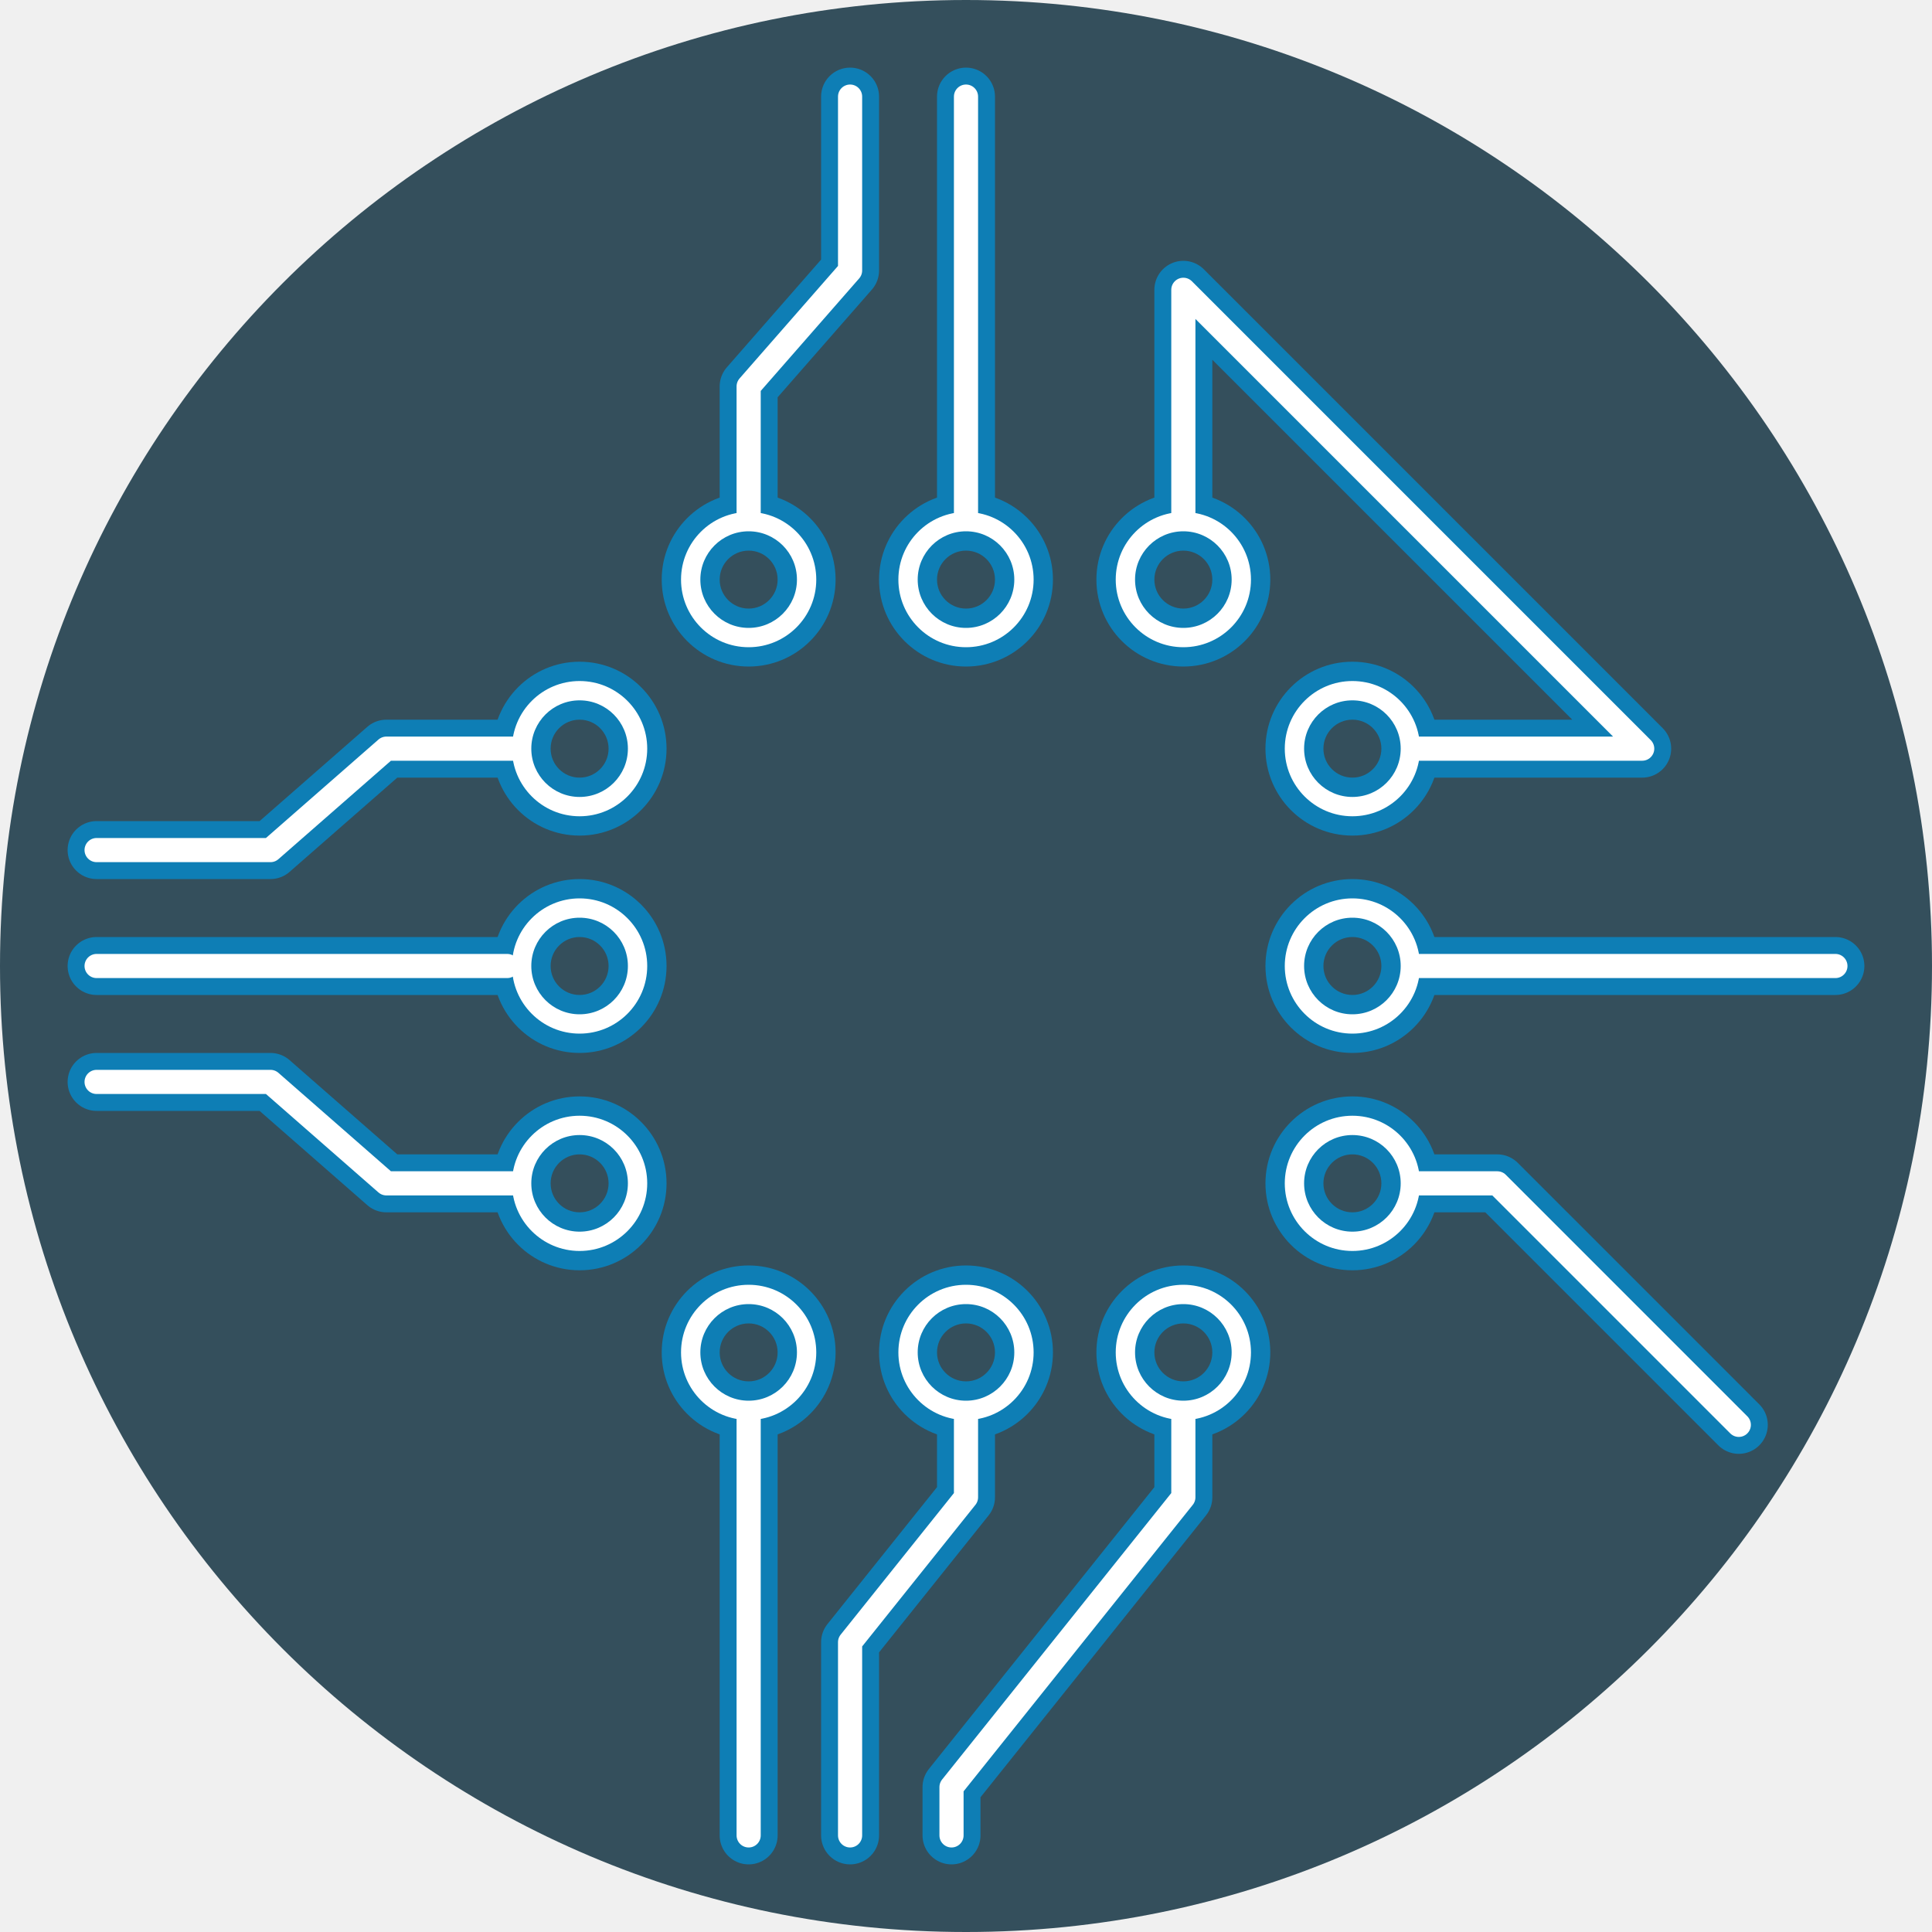
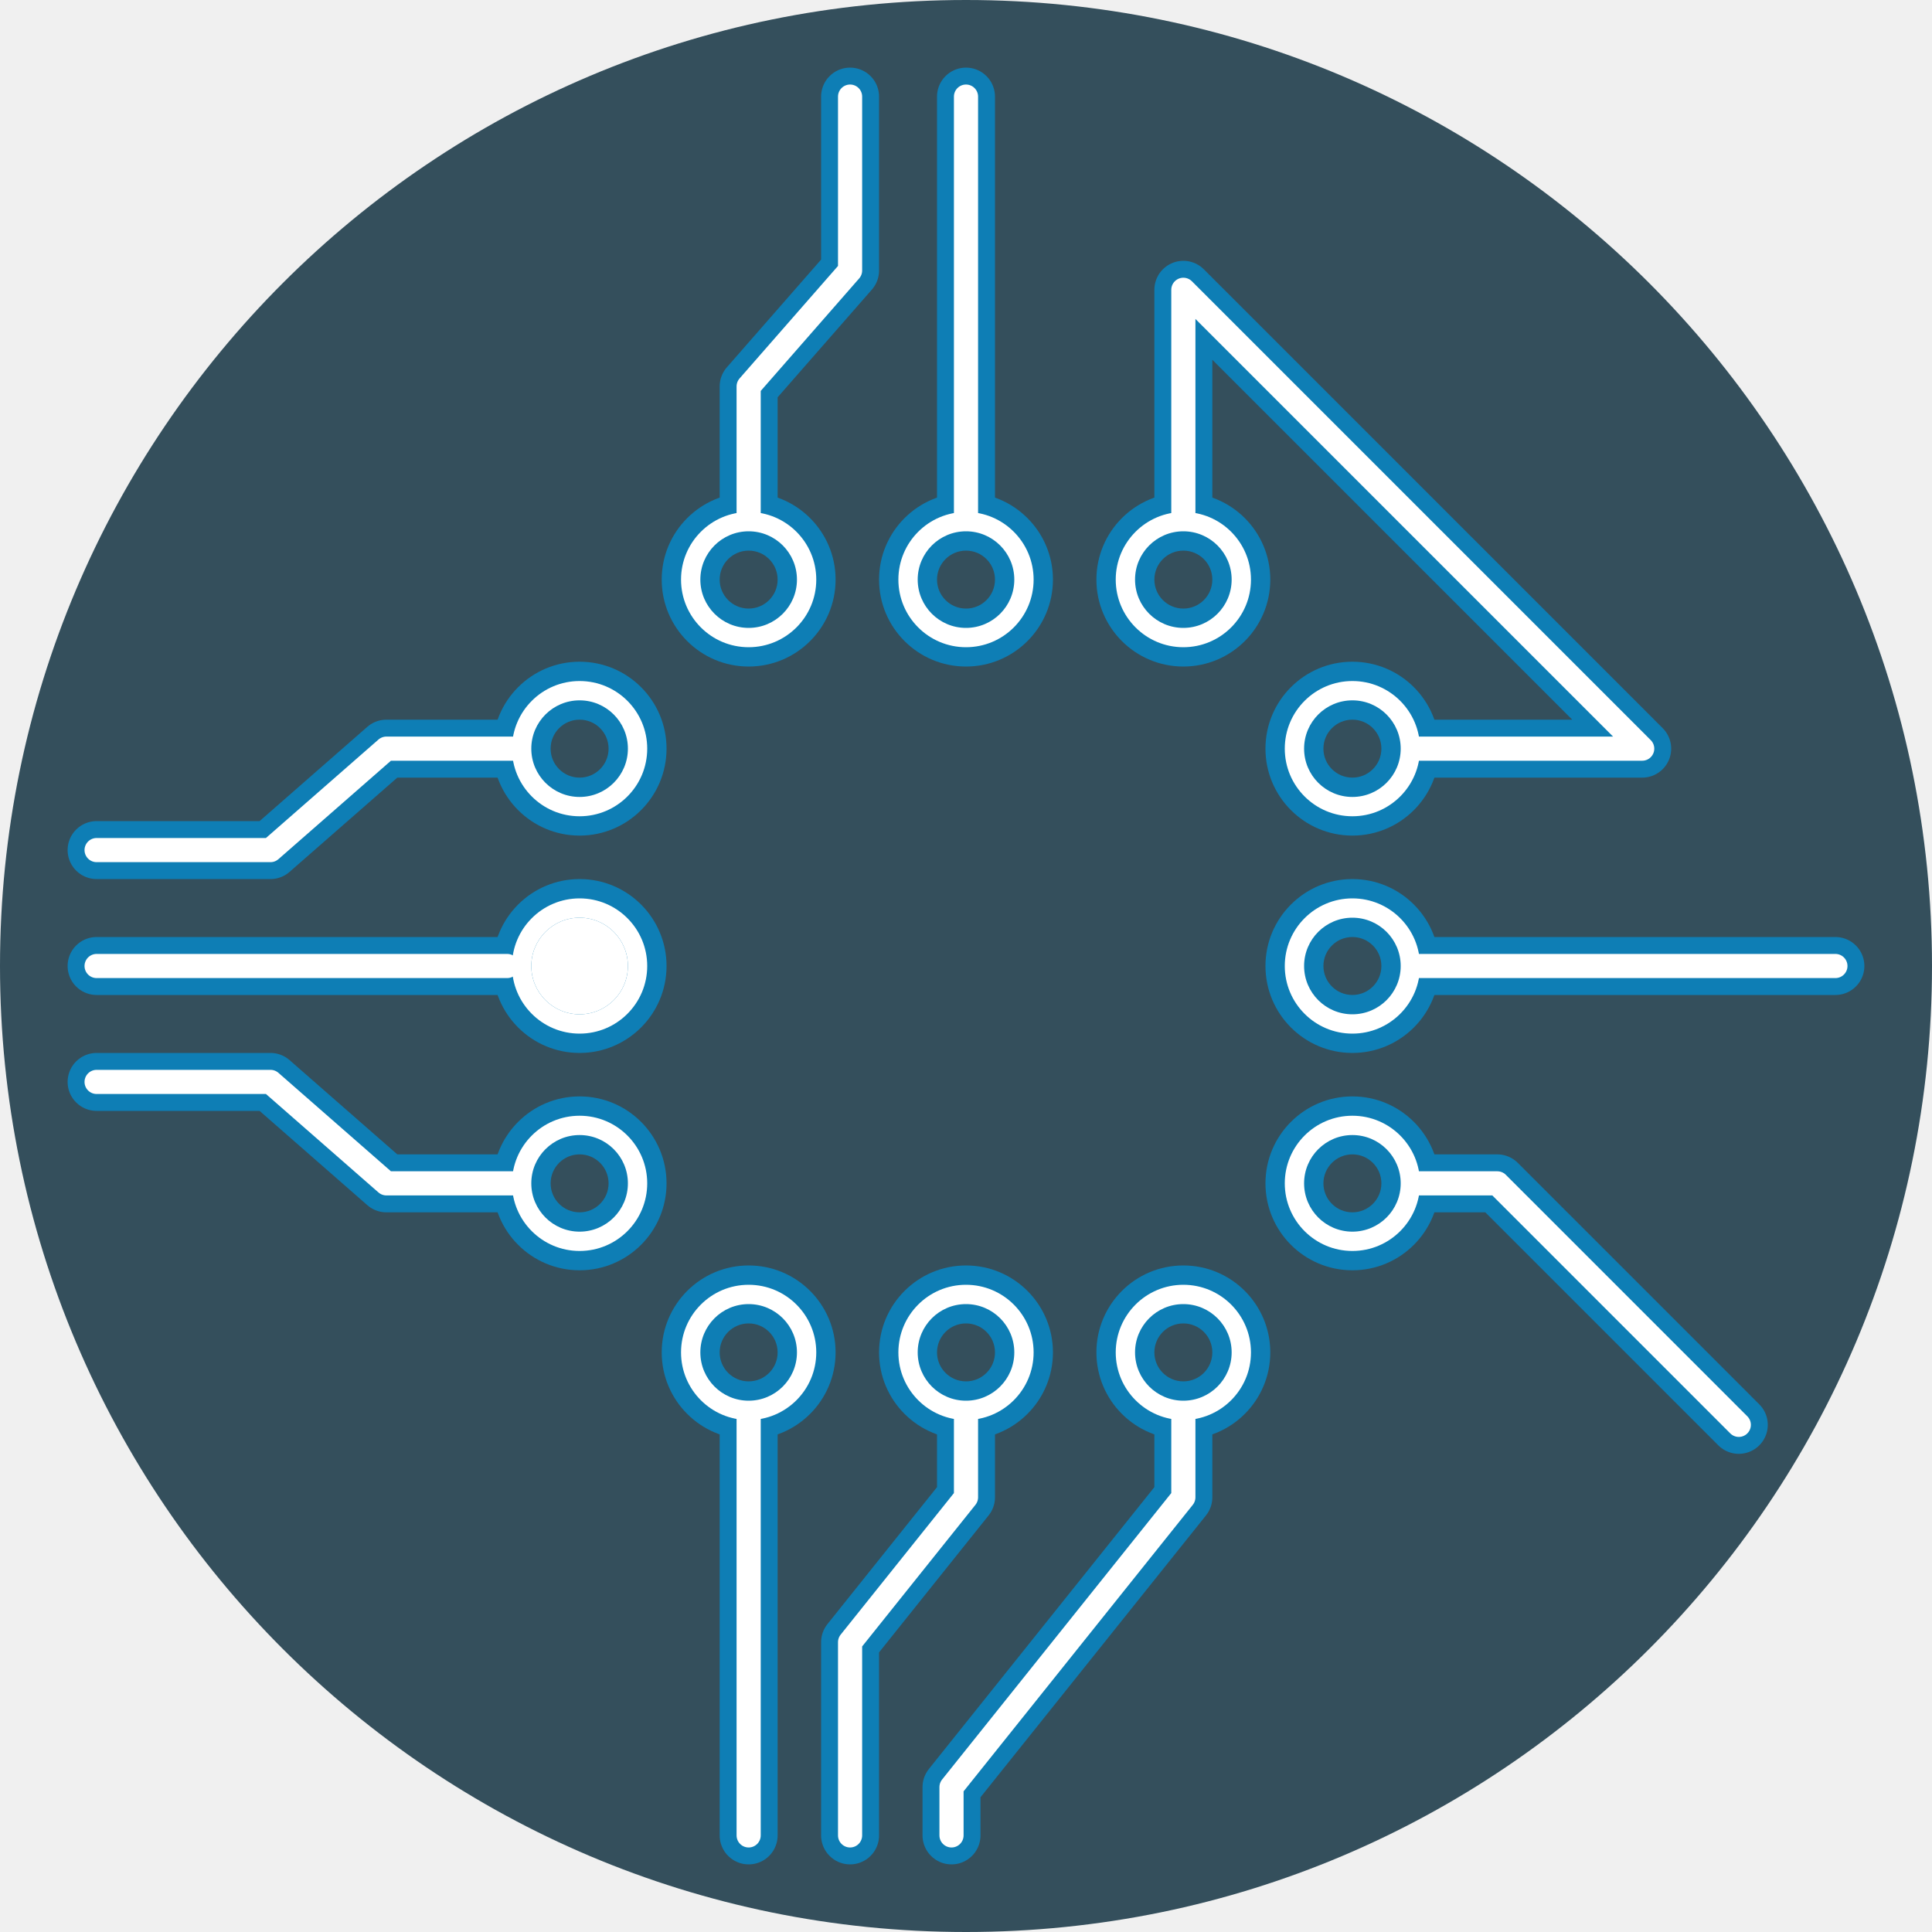
<svg xmlns="http://www.w3.org/2000/svg" width="800" height="800" viewBox="0 0 400 400">
  <defs>
+     <circle r="10" fill="#fff" id="b" />
    <g id="a">
      <circle r="18" fill="#0e7eb5" />
      <circle r="14" fill="#fff" />
      <circle r="10" fill="#0e7eb5" />
      <circle r="6" fill="#344f5c" />
      <circle cx="45" r="18" fill="#0e7eb5" />
      <circle cx="45" r="14" fill="#fff" />
      <circle cx="45" r="10" fill="#0e7eb5" />
      <circle cx="45" r="6" fill="#344f5c" />
      <circle cx="-45" r="18" fill="#0e7eb5" />
      <circle cx="-45" r="14" fill="#fff" />
      <circle cx="-45" r="10" fill="#0e7eb5" />
      <circle cx="-45" r="6" fill="#344f5c" />
    </g>
  </defs>
  <circle cx="200" cy="200" r="200" fill="#344f5c" />
  <path stroke="#0e7eb5" fill="transparent" stroke-width="12" stroke-linecap="round" stroke-linejoin="round" d="M245 105V60l95 95h-45m-140-50V80l21-24V20m-71 135H80l-24 21H20m85 69H80l-24-21H20m180 71v15l-24 30v40m69-85v15l-48 60v10m98-135h15l50 50" />
  <path stroke="#0e7eb5" stroke-width="12" stroke-linecap="round" d="M200 105V20m-95 180H20m135 95v85m140-180h85" />
  <use href="#a" x="200" y="120" />
  <use href="#a" x="200" y="120" transform="rotate(90 200 200)" />
  <use href="#a" x="200" y="280" />
  <use href="#a" x="200" y="120" transform="rotate(270 200 200)" />
  <path stroke="#fff" fill="transparent" stroke-width="5" stroke-linecap="round" stroke-linejoin="round" d="M245 107V60l95 95h-47m-138-48V80l21-24V20m-69 135H80l-24 21H20m87 69H80l-24-21H20m180 69v17l-24 30v40m69-87v17l-48 60v10m96-135h17l50 50" />
  <path stroke="#fff" stroke-width="5" stroke-linecap="round" d="M200 107V20m-95 180H20m135 93v87m138-180h87" />
+   <use href="#b" x="120" y="200">
+     <animate id="d" attributeName="x" begin="0s;c.end" dur=".1s" from="21" to="120" />
+     <animate id="e" attributeName="x" begin="d.end" dur=".1s" from="200" to="200" />
+     <animate attributeName="y" begin="d.end" dur=".1s" from="120" to="21" />
+     <animate id="f" attributeName="x" begin="e.end" dur=".1s" from="155" to="155" />
+     <animate attributeName="y" begin="e.end" dur=".1s" from="280" to="379" />
+     <animate id="g" attributeName="x" begin="f.end" dur=".1s" from="245" to="245" />
+     <animate attributeName="y" begin="f.end" dur=".1s" from="120" to="60" />
+     <animate id="h" attributeName="x" begin="g.end" dur=".1s" from="245" to="340" />
+     <animate attributeName="y" begin="g.end" dur=".1s" from="60" to="155" />
+     <animate id="i" attributeName="x" begin="h.end" dur=".1s" from="340" to="280" />
+     <animate attributeName="y" begin="h.end" dur=".1s" from="155" to="155" />
+     <animate id="j" attributeName="x" begin="i.end" dur=".03s" from="120" to="80" />
+     <animate attributeName="y" begin="i.end" dur=".03s" from="155" to="155" />
+     <animate id="l" attributeName="x" begin="j.end" dur=".03s" from="80" to="55" />
+     <animate attributeName="y" begin="j.end" dur=".03s" from="155" to="175" />
+     <animate id="m" attributeName="x" begin="l.end" dur=".03s" from="55" to="21" />
+     <animate attributeName="y" begin="l.end" dur=".03s" from="175" to="175" />
+     <animate id="c" attributeName="x" begin="m.end" dur=".1s" from="280" to="379" />
+     <animate attributeName="y" begin="m.end" dur=".1s" from="200" to="200" />
+   </use>
</svg>
